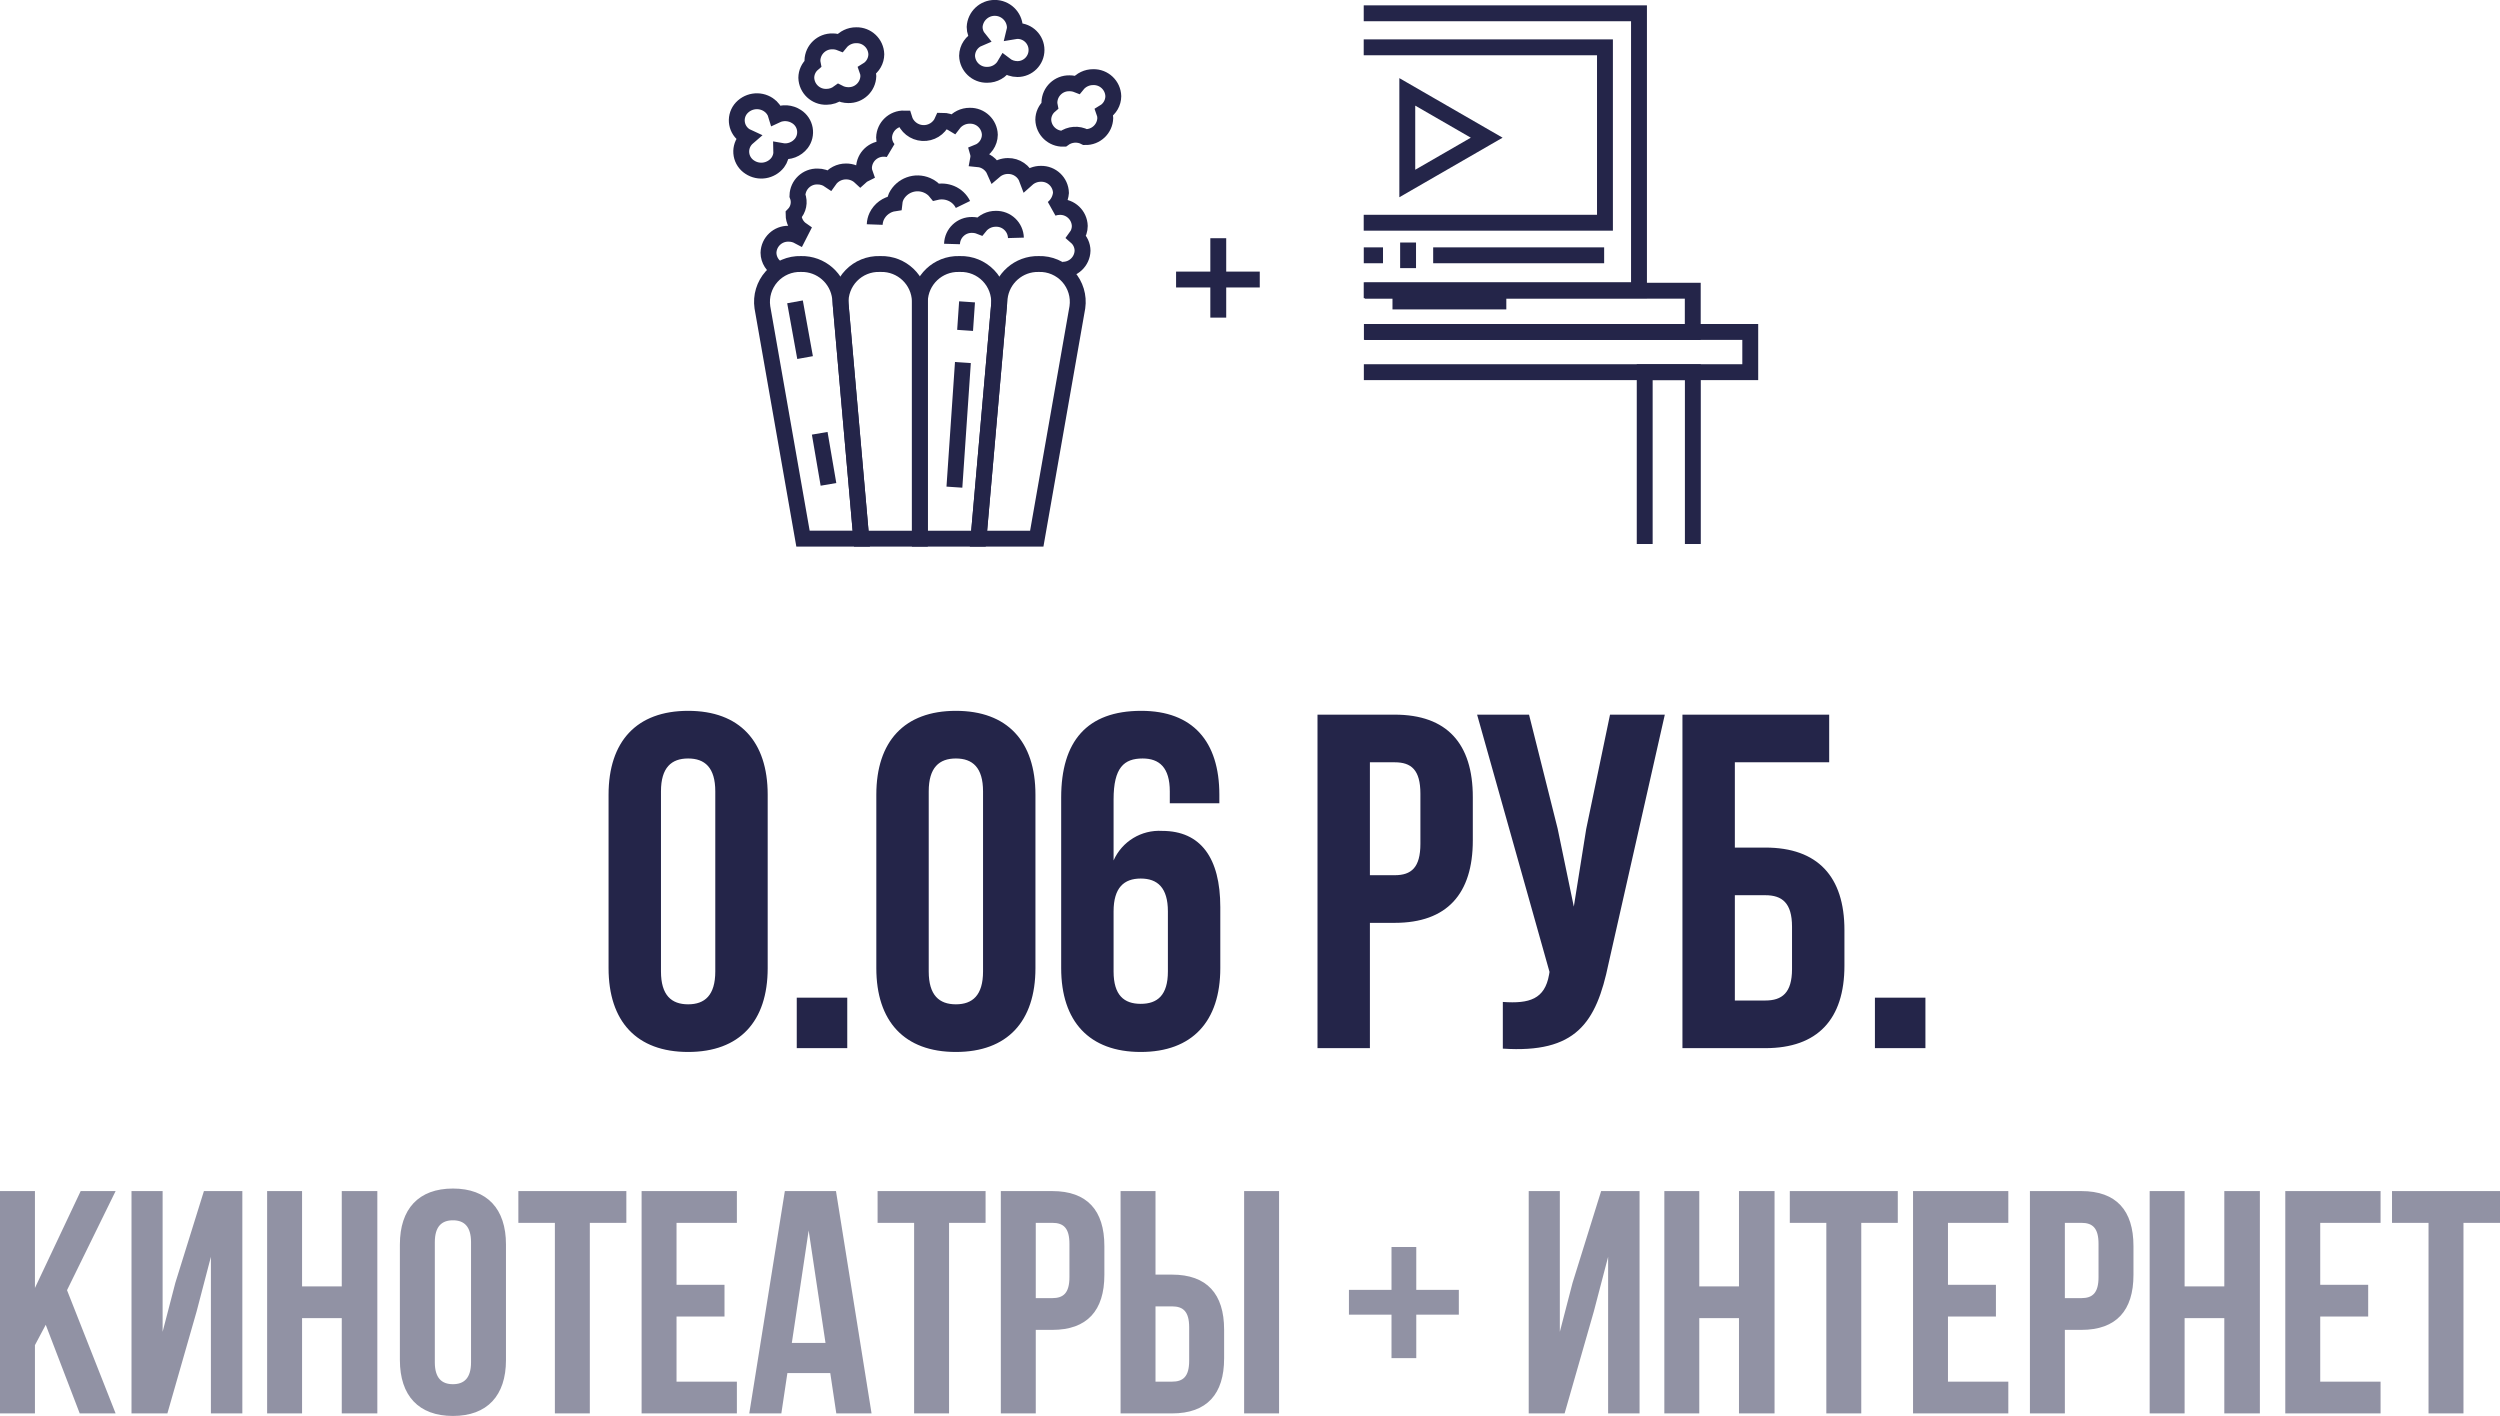
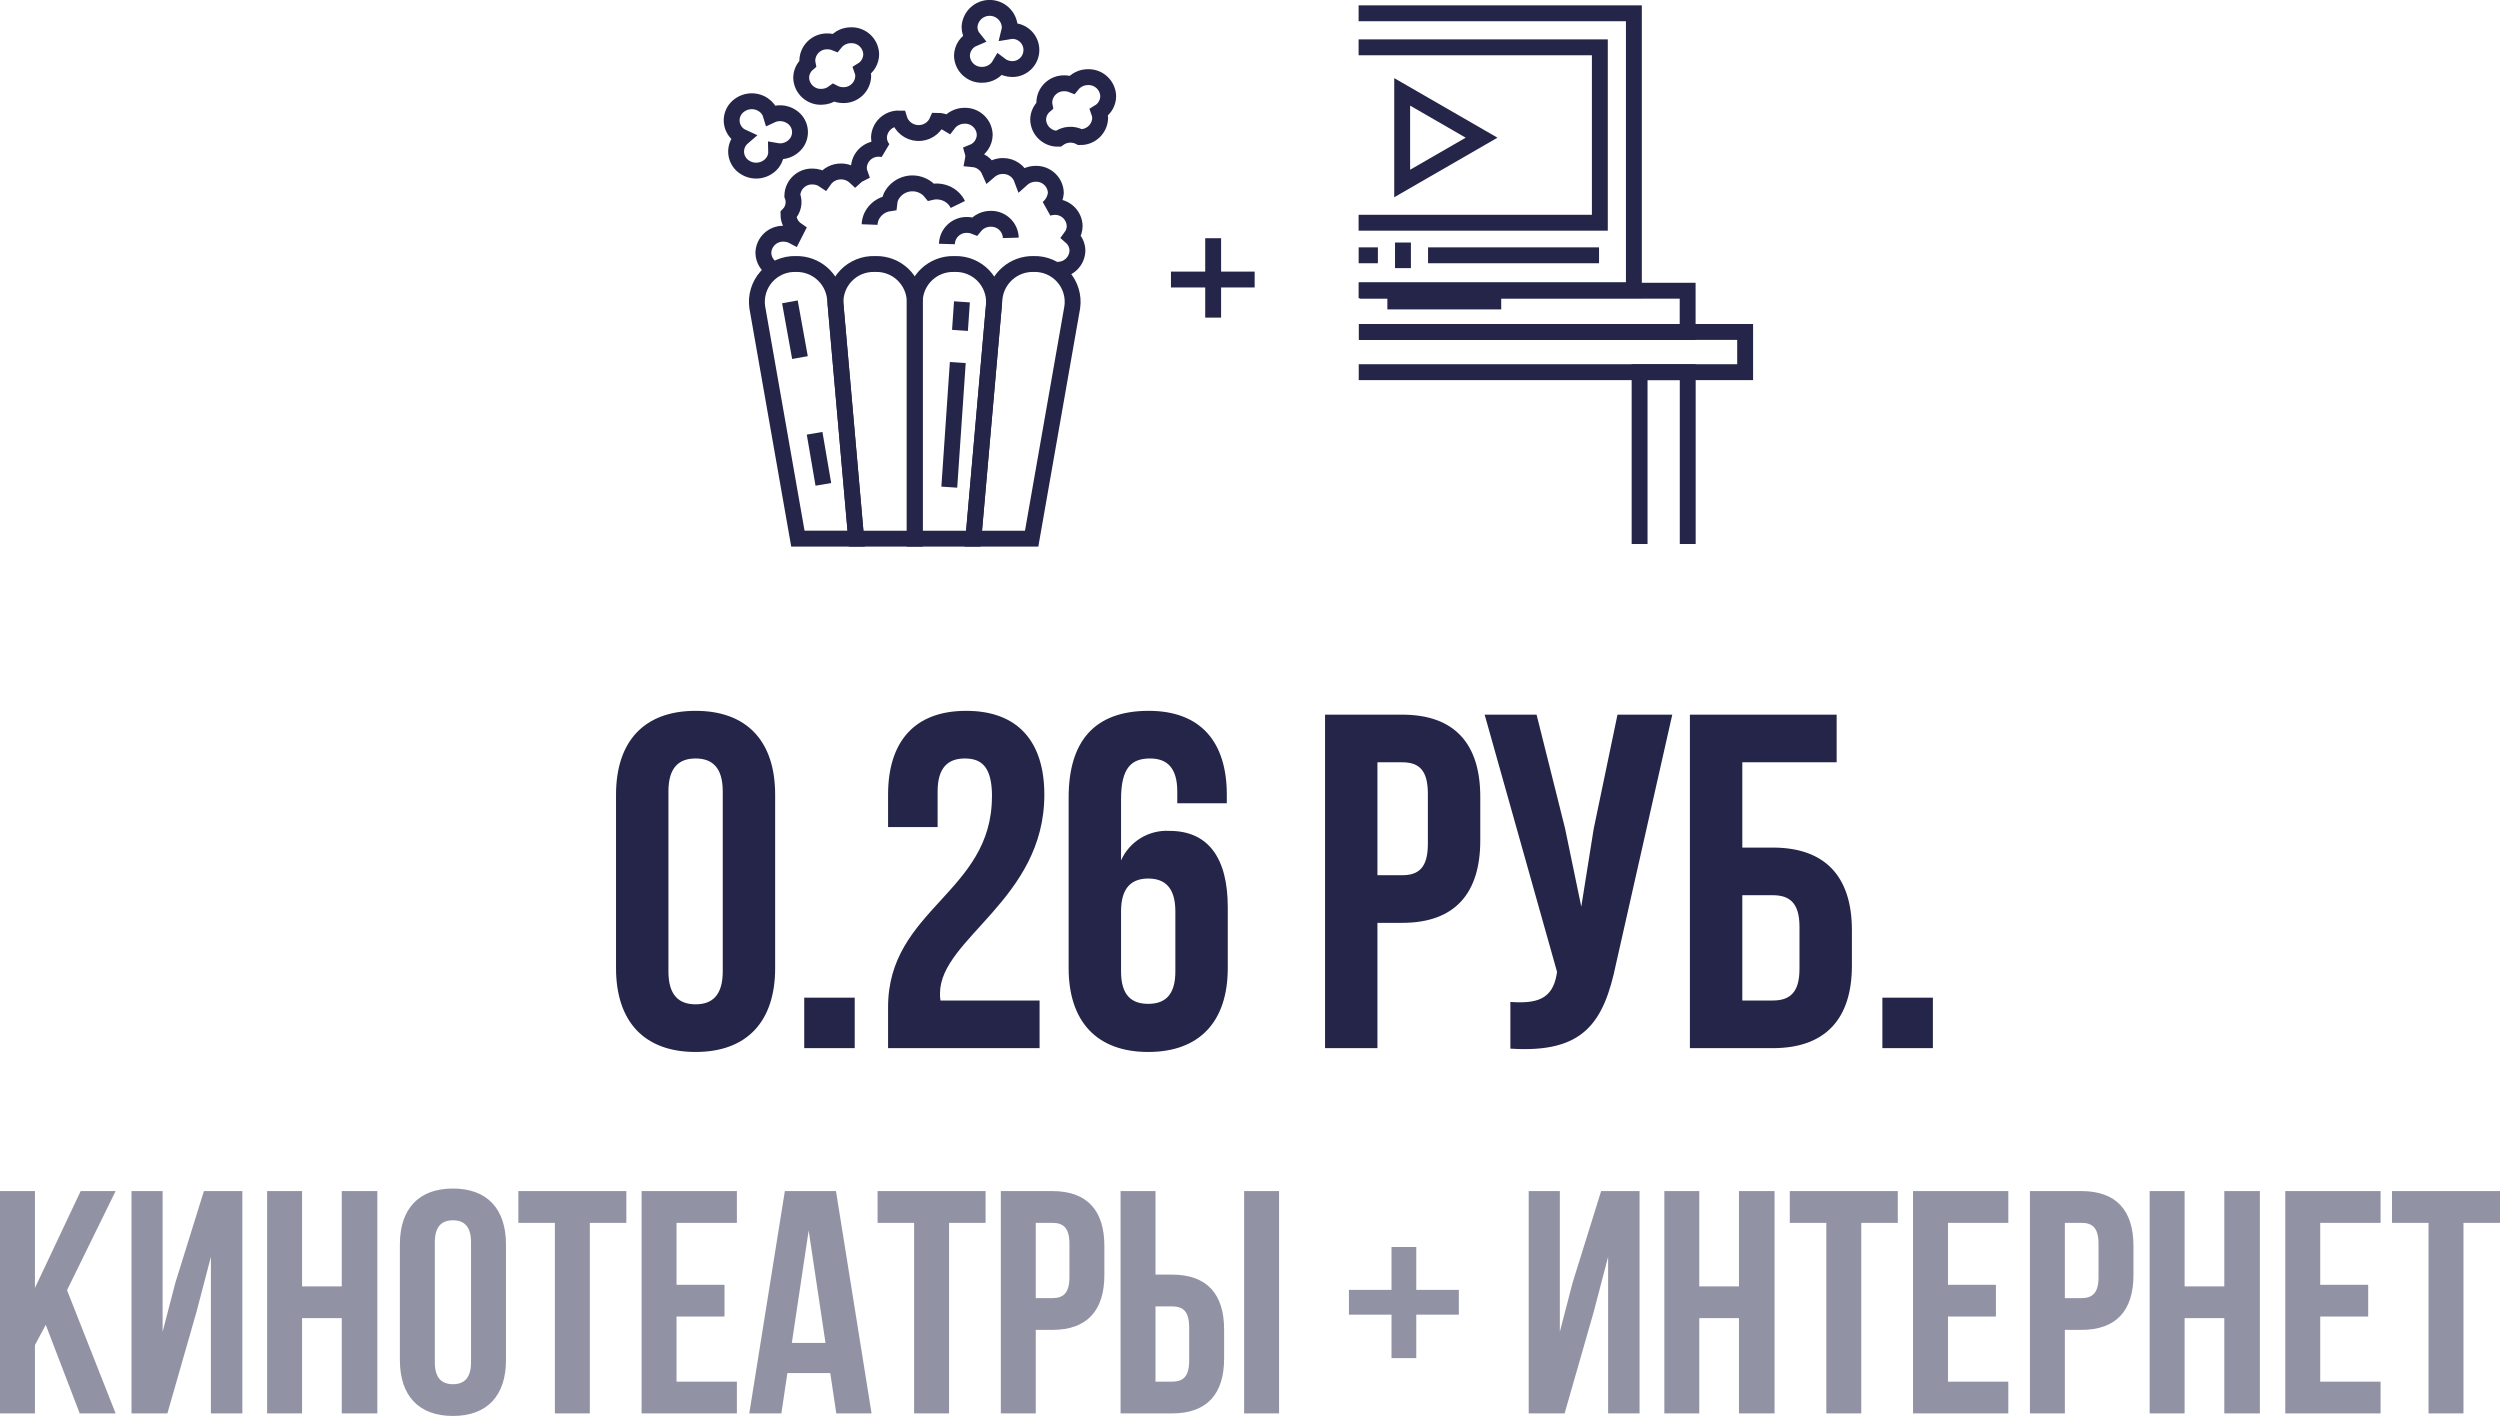
<svg xmlns="http://www.w3.org/2000/svg" width="157.42" height="89.16" viewBox="0 0 157.42 89.16">
-   <g transform="translate(-310.61 -866)">
-     <g transform="translate(-189.678 330)">
+   <g transform="translate(-290.336 -854)">
+     <g transform="translate(-210.274 318)">
      <g transform="translate(546.678 536.5)">
        <path d="M1027.739,189.986l2.557-14.568a2.383,2.383,0,0,0-2.434-2.725h0a2.42,2.42,0,0,0-2.459,2.146l-1.333,15.148Z" transform="translate(-1008.846 -156.569)" fill="none" stroke="#242549" stroke-miterlimit="10" stroke-width="1" />
        <path d="M1017.794,189.986V175.034a2.406,2.406,0,0,0-2.467-2.341h-.062a2.394,2.394,0,0,0-2.46,2.536l1.3,14.758Z" transform="translate(-1006.262 -156.569)" fill="none" stroke="#242549" stroke-miterlimit="10" stroke-width="1" />
        <path d="M1021.811,172.693h-.062a2.407,2.407,0,0,0-2.468,2.341v14.953h3.69l1.3-14.758A2.4,2.4,0,0,0,1021.811,172.693Z" transform="translate(-1007.749 -156.569)" fill="none" stroke="#242549" stroke-miterlimit="10" stroke-width="1" />
        <path d="M1008.839,172.693h0a2.383,2.383,0,0,0-2.434,2.725l2.557,14.568h3.669l-1.333-15.148A2.42,2.42,0,0,0,1008.839,172.693Z" transform="translate(-1004.789 -156.569)" fill="none" stroke="#242549" stroke-miterlimit="10" stroke-width="1" />
        <line x1="0.634" y1="3.509" transform="translate(3.67 18.507)" fill="none" stroke="#242549" stroke-miterlimit="10" stroke-width="1" />
        <line x1="0.551" y1="3.217" transform="translate(5.226 26.783)" fill="none" stroke="#242549" stroke-miterlimit="10" stroke-width="1" />
        <line y1="1.797" x2="0.123" transform="translate(14.38 18.507)" fill="none" stroke="#242549" stroke-miterlimit="10" stroke-width="1" />
        <line y1="7.847" x2="0.535" transform="translate(13.707 22.328)" fill="none" stroke="#242549" stroke-miterlimit="10" stroke-width="1" />
        <path d="M1026.307,153.219a1.317,1.317,0,0,0-.192.019,1.129,1.129,0,0,0,.033-.262,1.269,1.269,0,0,0-2.535,0,1.153,1.153,0,0,0,.258.72,1.2,1.2,0,0,0-.735,1.088,1.236,1.236,0,0,0,1.268,1.2,1.272,1.272,0,0,0,1.11-.634,1.3,1.3,0,0,0,.795.272,1.2,1.2,0,1,0,0-2.4Z" transform="translate(-1008.632 -151.773)" fill="none" stroke="#242549" stroke-miterlimit="10" stroke-width="1" />
        <path d="M1004.854,161.575a1.355,1.355,0,0,0,.168.091,1.243,1.243,0,0,0-.187.2,1.164,1.164,0,0,0,.3,1.676,1.312,1.312,0,0,0,1.767-.286,1.152,1.152,0,0,0,.228-.729,1.3,1.3,0,0,0,1.263-.485,1.164,1.164,0,0,0-.3-1.676,1.32,1.32,0,0,0-1.292-.091,1.189,1.189,0,0,0-.482-.658,1.312,1.312,0,0,0-1.767.287A1.163,1.163,0,0,0,1004.854,161.575Z" transform="translate(-1004.319 -153.52)" fill="none" stroke="#242549" stroke-miterlimit="10" stroke-width="1" />
        <path d="M1033.773,158.625a1.236,1.236,0,0,0-1.268-1.2,1.285,1.285,0,0,0-1.006.479,1.315,1.315,0,0,0-.483-.092,1.236,1.236,0,0,0-1.267,1.2,1.131,1.131,0,0,0,.022.213,1.169,1.169,0,0,0-.408.879,1.236,1.236,0,0,0,1.268,1.2A1.288,1.288,0,0,1,1032,161.2a1.236,1.236,0,0,0,1.267-1.2,1.128,1.128,0,0,0-.067-.368A1.186,1.186,0,0,0,1033.773,158.625Z" transform="translate(-1010.06 -153.068)" fill="none" stroke="#242549" stroke-miterlimit="10" stroke-width="1" />
        <path d="M1025.931,170.2a1.236,1.236,0,0,0-1.267-1.2,1.285,1.285,0,0,0-1.006.479,1.321,1.321,0,0,0-.483-.092,1.237,1.237,0,0,0-1.268,1.2" transform="translate(-1008.351 -155.723)" fill="none" stroke="#242549" stroke-miterlimit="10" stroke-width="1" />
        <path d="M1021.148,167.434a1.442,1.442,0,0,0-.744-.7,1.538,1.538,0,0,0-.95-.076,1.444,1.444,0,0,0-.563-.428,1.509,1.509,0,0,0-1.95.709,1.337,1.337,0,0,0-.113.422,1.466,1.466,0,0,0-1.108.811,1.349,1.349,0,0,0-.128.526" transform="translate(-1006.903 -155.059)" fill="none" stroke="#242549" stroke-miterlimit="10" stroke-width="1" />
        <path d="M1014.412,155.2a1.236,1.236,0,0,0-1.267-1.2,1.285,1.285,0,0,0-1.006.479,1.319,1.319,0,0,0-.483-.092,1.236,1.236,0,0,0-1.267,1.2,1.131,1.131,0,0,0,.022.213,1.166,1.166,0,0,0-.408.879,1.236,1.236,0,0,0,1.268,1.2,1.3,1.3,0,0,0,.772-.256,1.313,1.313,0,0,0,.6.149,1.236,1.236,0,0,0,1.267-1.2,1.124,1.124,0,0,0-.067-.368A1.187,1.187,0,0,0,1014.412,155.2Z" transform="translate(-1005.622 -152.282)" fill="none" stroke="#242549" stroke-miterlimit="10" stroke-width="1" />
        <g transform="translate(2.008 6.778)">
          <path d="M1025.425,170.274a1.236,1.236,0,0,0,1.267-1.2,1.168,1.168,0,0,0-.4-.871,1.151,1.151,0,0,0,.226-.684,1.236,1.236,0,0,0-1.267-1.2,1.32,1.32,0,0,0-.433.077,1.387,1.387,0,0,0,.515-.963,1.236,1.236,0,0,0-1.267-1.2,1.3,1.3,0,0,0-.871.332,1.258,1.258,0,0,0-1.2-.823,1.3,1.3,0,0,0-.846.313,1.256,1.256,0,0,0-1.034-.747.927.927,0,0,0-.02-.431,1.2,1.2,0,0,0,.76-1.1,1.236,1.236,0,0,0-1.267-1.2,1.287,1.287,0,0,0-1.033.509,1.3,1.3,0,0,0-.684-.193,1.283,1.283,0,0,1-2.408-.143,1.237,1.237,0,0,0-1.268,1.2,1.152,1.152,0,0,0,.272.736,1.373,1.373,0,0,0-.272-.029,1.236,1.236,0,0,0-1.267,1.2,1.129,1.129,0,0,0,.068.372,1.256,1.256,0,0,0-.3.205,1.3,1.3,0,0,0-.892-.349,1.284,1.284,0,0,0-1.06.545,1.3,1.3,0,0,0-.737-.227,1.236,1.236,0,0,0-1.268,1.2,1.119,1.119,0,0,1-.244,1.2,1.183,1.183,0,0,0,.512.967l-.2.392a1.31,1.31,0,0,0-.624-.156,1.236,1.236,0,0,0-1.267,1.2,1.2,1.2,0,0,0,.682,1.067" transform="translate(-1006.924 -160.567)" fill="none" stroke="#242549" stroke-miterlimit="2" stroke-width="1" />
        </g>
      </g>
      <g transform="translate(586.161 536.837)">
        <path d="M3273.7-424.237h17.333V-406.8H3273.7" transform="translate(-3273.702 424.237)" fill="none" stroke="#242549" stroke-miterlimit="10" stroke-width="1" />
        <path d="M3286.287-407.675l-5-2.885v5.77Z" transform="translate(-3278.546 415.508)" fill="none" stroke="#242549" stroke-miterlimit="10" stroke-width="1" />
        <path d="M3273.7-418.314h15.191v11.045H3273.7" transform="translate(-3273.703 420.457)" fill="none" stroke="#242549" stroke-miterlimit="10" stroke-width="1" />
        <line x2="10.766" transform="translate(4.371 15.239)" fill="none" stroke="#242549" stroke-miterlimit="10" stroke-width="1" />
        <line x2="1.211" transform="translate(0.001 15.239)" fill="none" stroke="#242549" stroke-miterlimit="10" stroke-width="1" />
        <line y2="1.612" transform="translate(2.791 14.434)" fill="none" stroke="#242549" stroke-miterlimit="10" stroke-width="1" />
        <path d="M3273.884-375.952h20.652v2.6h-20.652" transform="translate(-3273.819 393.421)" fill="none" stroke="#242549" stroke-miterlimit="10" stroke-width="1" />
        <path d="M3273.722-368.777h24.327v2.533h-24.331" transform="translate(-3273.712 388.842)" fill="none" stroke="#242549" stroke-miterlimit="10" stroke-width="1" />
        <path d="M3323.969-350.957v-10.82H3327v10.82" transform="translate(-3306.278 384.375)" fill="none" stroke="#242549" stroke-miterlimit="10" stroke-width="1" />
        <line x2="7.168" transform="translate(1.809 18.146)" fill="none" stroke="#242549" stroke-miterlimit="10" stroke-width="1" />
      </g>
      <g transform="translate(574.343 551.022)">
        <line y1="5" transform="translate(2.657 -0.022)" fill="none" stroke="#242549" stroke-width="1" />
        <line y1="5.27" transform="translate(0 2.581) rotate(-90)" fill="none" stroke="#242549" stroke-width="1" />
      </g>
    </g>
-     <path d="M-73.37,0h2.26l-3.06-7.76L-71.11-14h-2.2l-2.88,6.1V-14h-2.2V0h2.2V-4.3l.68-1.28Zm7.36-6.42.9-3.44V0h1.98V-14h-2.42l-1.8,5.78-.8,3.08V-14h-1.96V0h2.26Zm6.64.42h2.5V0h2.24V-14h-2.24v6h-2.5v-6h-2.2V0h2.2Zm8.36-4.78c0-1,.44-1.38,1.14-1.38s1.14.38,1.14,1.38v7.56c0,1-.44,1.38-1.14,1.38s-1.14-.38-1.14-1.38Zm-2.2,7.42c0,2.24,1.18,3.52,3.34,3.52s3.34-1.28,3.34-3.52v-7.28c0-2.24-1.18-3.52-3.34-3.52s-3.34,1.28-3.34,3.52ZM-45.75-12h2.3V0h2.2V-12h2.3v-2h-6.8Zm9.96,0h3.8v-2h-6V0h6V-2h-3.8V-6.1h3.02v-2h-3.02Zm10.04-2h-3.22L-31.21,0h2.02l.38-2.54h2.7L-25.73,0h2.22Zm-1.72,2.48,1.06,7.08h-2.12Zm4.34-.48h2.3V0h2.2V-12h2.3v-2h-6.8Zm11-2h-3.24V0h2.2V-5.26h1.04c2.2,0,3.28-1.22,3.28-3.46v-1.82C-8.85-12.78-9.93-14-12.13-14Zm0,2c.7,0,1.08.32,1.08,1.32v2.1c0,1-.38,1.32-1.08,1.32h-1.04V-12ZM-4.59,0c2.2,0,3.28-1.22,3.28-3.46V-5.28c0-2.24-1.08-3.46-3.28-3.46H-5.63V-14h-2.2V0ZM-5.63-2V-6.74h1.04c.7,0,1.08.32,1.08,1.32v2.1c0,1-.38,1.32-1.08,1.32ZM2.15,0V-14H-.05V0Zm8.64-10.48H9.23v2.7H6.55v1.56H9.23v2.74h1.56V-6.22h2.68V-7.78H10.79ZM21.97-6.42l.9-3.44V0h1.98V-14H22.43l-1.8,5.78-.8,3.08V-14H17.87V0h2.26ZM28.61-6h2.5V0h2.24V-14H31.11v6h-2.5v-6h-2.2V0h2.2Zm5.7-6h2.3V0h2.2V-12h2.3v-2h-6.8Zm9.96,0h3.8v-2h-6V0h6V-2h-3.8V-6.1h3.02v-2H44.27Zm8.4-2H49.43V0h2.2V-5.26h1.04c2.2,0,3.28-1.22,3.28-3.46v-1.82C55.95-12.78,54.87-14,52.67-14Zm0,2c.7,0,1.08.32,1.08,1.32v2.1c0,1-.38,1.32-1.08,1.32H51.63V-12Zm6.5,6h2.5V0h2.24V-14H61.67v6h-2.5v-6h-2.2V0h2.2Zm8.54-6h3.8v-2h-6V0h6V-2h-3.8V-6.1h3.02v-2H67.71Zm4.52,0h2.3V0h2.2V-12h2.3v-2h-6.8Z" transform="translate(389 955)" fill="#242549" opacity="0.5" />
-     <path d="M4.23-16.17c0-1.5.66-2.07,1.71-2.07s1.71.57,1.71,2.07V-4.83c0,1.5-.66,2.07-1.71,2.07S4.23-3.33,4.23-4.83ZM.93-5.04C.93-1.68,2.7.24,5.94.24s5.01-1.92,5.01-5.28V-15.96c0-3.36-1.77-5.28-5.01-5.28S.93-19.32.93-15.96ZM12.78-3.18V0h3.18V-3.18Zm8.31-12.99c0-1.5.66-2.07,1.71-2.07s1.71.57,1.71,2.07V-4.83c0,1.5-.66,2.07-1.71,2.07s-1.71-.57-1.71-2.07ZM17.79-5.04c0,3.36,1.77,5.28,5.01,5.28s5.01-1.92,5.01-5.28V-15.96c0-3.36-1.77-5.28-5.01-5.28s-5.01,1.92-5.01,5.28Zm11.64,0c0,3.36,1.77,5.28,5.01,5.28s5.01-1.92,5.01-5.28V-8.88c0-3.09-1.23-4.8-3.66-4.8a3.141,3.141,0,0,0-3.06,1.86v-3.84c0-2.01.66-2.58,1.83-2.58,1.05,0,1.71.57,1.71,2.07v.75h3.12v-.54c0-3.36-1.68-5.28-4.92-5.28-3.42,0-5.04,1.92-5.04,5.46Zm5.01-5.64c1.05,0,1.71.57,1.71,2.07v3.78c0,1.5-.66,2.04-1.71,2.04s-1.71-.54-1.71-2.04V-8.61C32.73-10.11,33.39-10.68,34.44-10.68ZM50.43-21H45.57V0h3.3V-7.89h1.56c3.3,0,4.92-1.83,4.92-5.19v-2.73C55.35-19.17,53.73-21,50.43-21Zm0,3c1.05,0,1.62.48,1.62,1.98v3.15c0,1.5-.57,1.98-1.62,1.98H48.87V-18Zm17.01-3H63.99l-1.5,7.2-.78,4.89-1.02-4.92L58.89-21H55.62L60.18-4.8l-.03.18c-.27,1.53-1.23,1.83-2.91,1.71V.03c4.59.3,5.88-1.59,6.66-5.37ZM73.77,0c3.3,0,4.98-1.83,4.98-5.19V-7.44c0-3.36-1.68-5.19-4.98-5.19H71.85V-18h5.94v-3H68.55V0ZM71.85-3V-9.63h1.92c1.05,0,1.68.48,1.68,1.98v2.67c0,1.5-.63,1.98-1.68,1.98Zm8.82-.18V0h3.18V-3.18Z" transform="translate(348 932)" fill="#242549" />
+     <path d="M-73.37,0h2.26l-3.06-7.76L-71.11-14h-2.2l-2.88,6.1V-14h-2.2V0h2.2V-4.3l.68-1.28Zm7.36-6.42.9-3.44V0h1.98V-14h-2.42l-1.8,5.78-.8,3.08V-14h-1.96V0h2.26Zm6.64.42h2.5V0h2.24V-14h-2.24v6h-2.5v-6h-2.2V0h2.2Zm8.36-4.78c0-1,.44-1.38,1.14-1.38s1.14.38,1.14,1.38v7.56c0,1-.44,1.38-1.14,1.38s-1.14-.38-1.14-1.38Zm-2.2,7.42c0,2.24,1.18,3.52,3.34,3.52s3.34-1.28,3.34-3.52v-7.28c0-2.24-1.18-3.52-3.34-3.52s-3.34,1.28-3.34,3.52ZM-45.75-12h2.3V0h2.2V-12h2.3v-2h-6.8Zm9.96,0h3.8v-2h-6V0h6V-2h-3.8V-6.1h3.02v-2h-3.02Zm10.04-2h-3.22L-31.21,0h2.02l.38-2.54h2.7L-25.73,0h2.22Zm-1.72,2.48,1.06,7.08h-2.12Zm4.34-.48h2.3V0h2.2V-12h2.3v-2h-6.8Zm11-2h-3.24V0h2.2V-5.26h1.04c2.2,0,3.28-1.22,3.28-3.46v-1.82C-8.85-12.78-9.93-14-12.13-14Zm0,2c.7,0,1.08.32,1.08,1.32v2.1c0,1-.38,1.32-1.08,1.32h-1.04V-12ZM-4.59,0c2.2,0,3.28-1.22,3.28-3.46V-5.28c0-2.24-1.08-3.46-3.28-3.46H-5.63V-14h-2.2V0ZM-5.63-2V-6.74h1.04c.7,0,1.08.32,1.08,1.32v2.1c0,1-.38,1.32-1.08,1.32ZM2.15,0V-14H-.05V0Zm8.64-10.48H9.23v2.7H6.55v1.56H9.23v2.74h1.56V-6.22h2.68V-7.78H10.79ZM21.97-6.42l.9-3.44V0h1.98V-14H22.43l-1.8,5.78-.8,3.08V-14H17.87V0h2.26ZM28.61-6h2.5V0h2.24V-14H31.11v6h-2.5v-6h-2.2V0h2.2Zm5.7-6h2.3V0h2.2V-12h2.3v-2h-6.8Zm9.96,0h3.8v-2h-6V0h6V-2h-3.8V-6.1h3.02v-2H44.27Zm8.4-2H49.43V0h2.2V-5.26h1.04c2.2,0,3.28-1.22,3.28-3.46v-1.82C55.95-12.78,54.87-14,52.67-14Zm0,2c.7,0,1.08.32,1.08,1.32v2.1c0,1-.38,1.32-1.08,1.32H51.63V-12Zm6.5,6h2.5V0h2.24V-14H61.67v6h-2.5v-6h-2.2V0h2.2Zm8.54-6h3.8v-2h-6V0h6V-2h-3.8V-6.1h3.02v-2H67.71Zm4.52,0h2.3V0h2.2V-12h2.3v-2h-6.8Z" transform="translate(368.726 943)" fill="#242549" opacity="0.5" />
+     <path d="M-38.3-16.17c0-1.5.66-2.07,1.71-2.07s1.71.57,1.71,2.07V-4.83c0,1.5-.66,2.07-1.71,2.07s-1.71-.57-1.71-2.07ZM-41.6-5.04c0,3.36,1.77,5.28,5.01,5.28s5.01-1.92,5.01-5.28V-15.96c0-3.36-1.77-5.28-5.01-5.28s-5.01,1.92-5.01,5.28Zm11.85,1.86V0h3.18V-3.18Zm11.82-12.66c0,6.06-6.54,7.08-6.54,13.26V0h9.54V-3h-6.24a2.271,2.271,0,0,1-.03-.45c0-3.45,6.57-5.91,6.57-12.51,0-3.36-1.68-5.28-4.92-5.28s-4.92,1.92-4.92,5.28v2.04h3.12v-2.25c0-1.5.66-2.07,1.71-2.07S-17.925-17.73-17.925-15.84Zm4.83,10.8c0,3.36,1.77,5.28,5.01,5.28s5.01-1.92,5.01-5.28V-8.88c0-3.09-1.23-4.8-3.66-4.8A3.141,3.141,0,0,0-9.8-11.82v-3.84c0-2.01.66-2.58,1.83-2.58,1.05,0,1.71.57,1.71,2.07v.75h3.12v-.54c0-3.36-1.68-5.28-4.92-5.28-3.42,0-5.04,1.92-5.04,5.46Zm5.01-5.64c1.05,0,1.71.57,1.71,2.07v3.78c0,1.5-.66,2.04-1.71,2.04S-9.8-3.33-9.8-4.83V-8.61C-9.8-10.11-9.135-10.68-8.085-10.68ZM7.9-21H3.045V0h3.3V-7.89H7.9c3.3,0,4.92-1.83,4.92-5.19v-2.73C12.825-19.17,11.2-21,7.9-21Zm0,3c1.05,0,1.62.48,1.62,1.98v3.15c0,1.5-.57,1.98-1.62,1.98H6.345V-18Zm17.01-3h-3.45l-1.5,7.2-.78,4.89-1.02-4.92L16.365-21h-3.27l4.56,16.2-.03.18c-.27,1.53-1.23,1.83-2.91,1.71V.03c4.59.3,5.88-1.59,6.66-5.37Zm6.33,21c3.3,0,4.98-1.83,4.98-5.19V-7.44c0-3.36-1.68-5.19-4.98-5.19h-1.92V-18h5.94v-3h-9.24V0Zm-1.92-3V-9.63h1.92c1.05,0,1.68.48,1.68,1.98v2.67c0,1.5-.63,1.98-1.68,1.98Zm8.82-.18V0h3.18V-3.18Z" transform="translate(370.726 920)" fill="#242549" />
  </g>
</svg>
